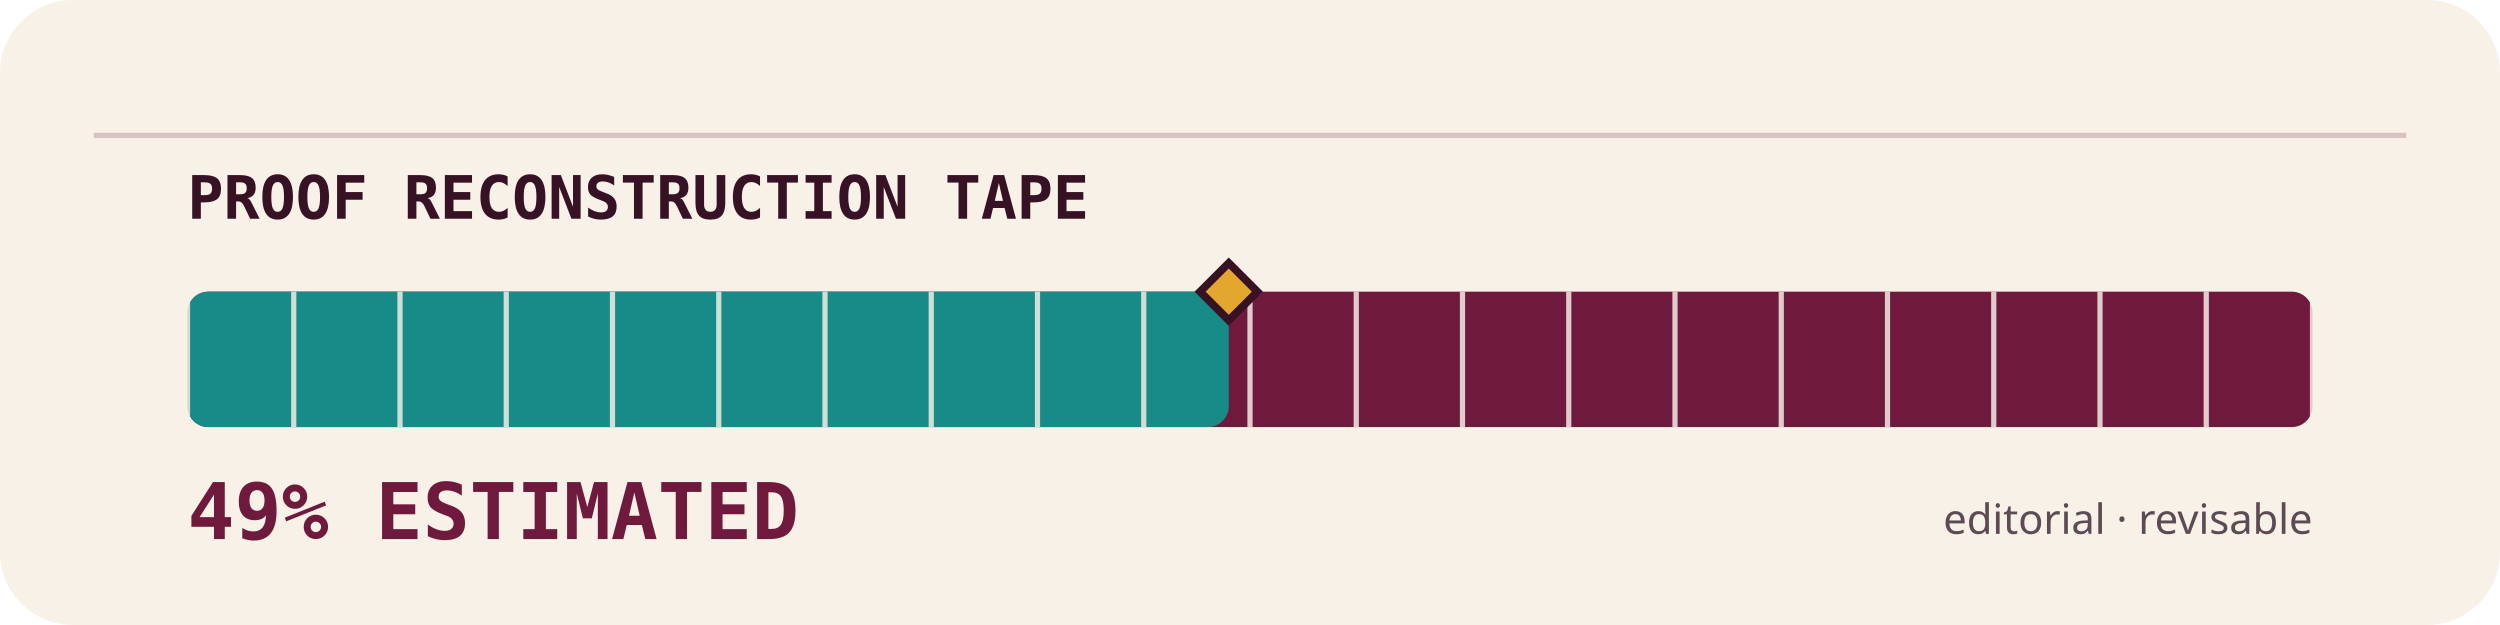
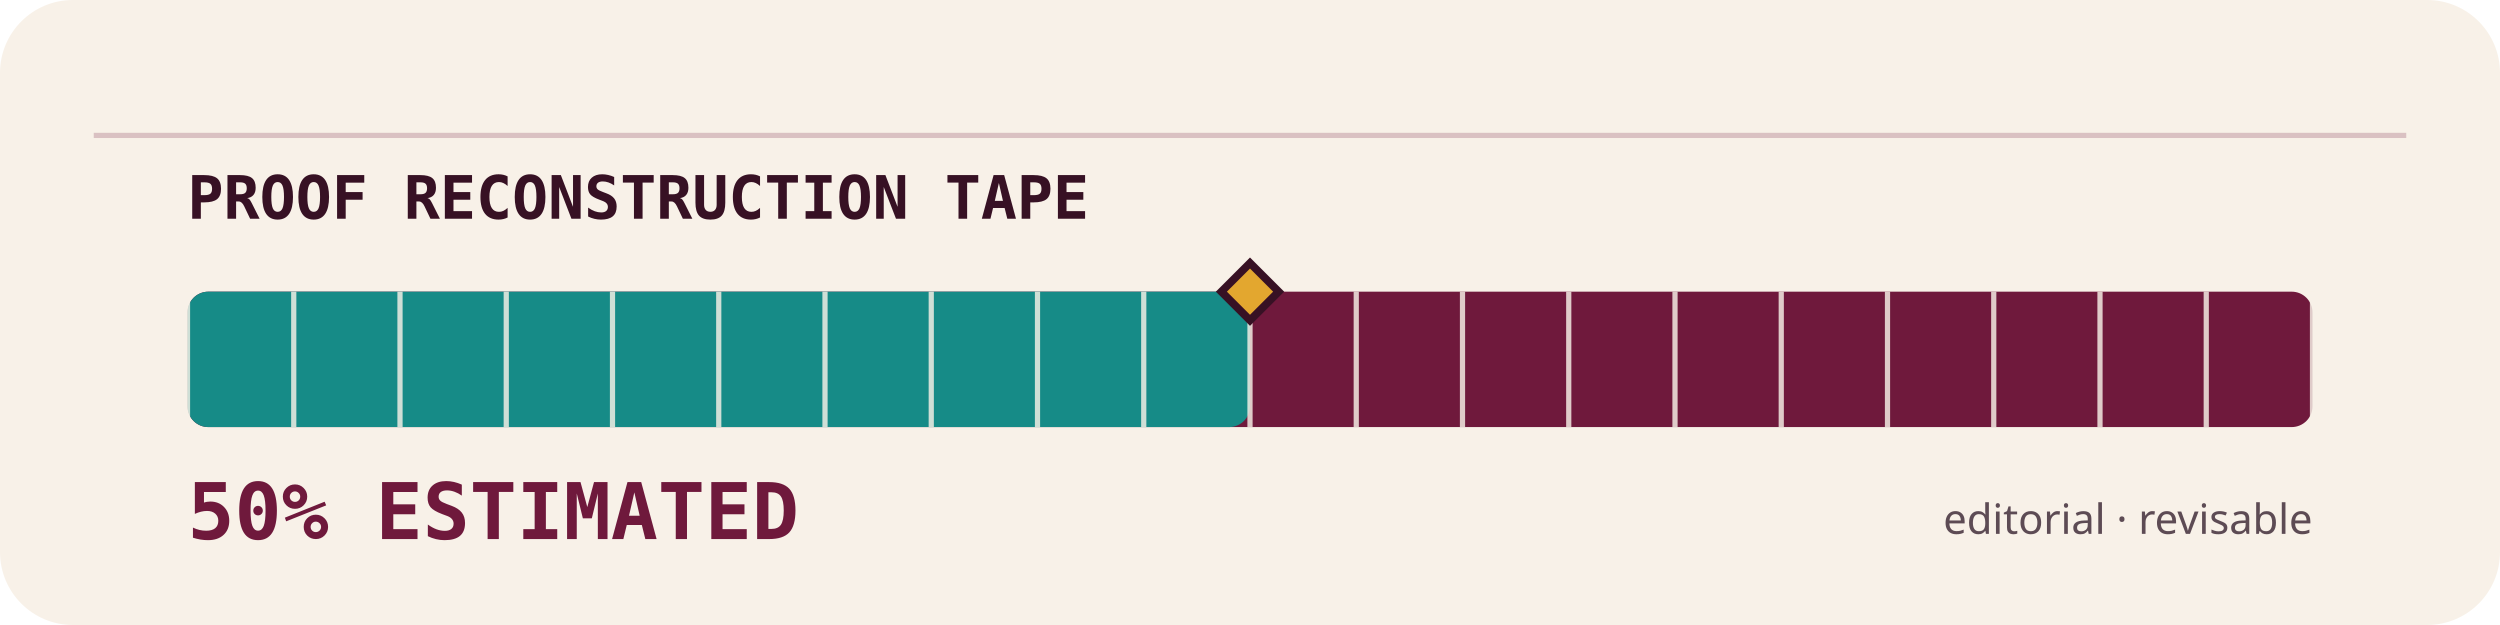
<svg xmlns="http://www.w3.org/2000/svg" viewBox="0 0 960 240" width="960" height="240" role="img" aria-labelledby="proof-progress-title proof-progress-desc">
  <rect width="960" height="240" rx="28" fill="#f8f1e8" />
  <path d="M36 52h888" stroke="#6f193c" stroke-width="2" opacity="0.22" />
  <text x="72" y="84" fill="#371124" font-family="ui-monospace, SFMono-Regular, Menlo, Consolas, monospace" font-size="23" font-weight="700">PROOF RECONSTRUCTION TAPE</text>
  <rect x="72" y="112" width="816" height="52" rx="8" fill="#6f193c" />
-   <rect x="72" y="112" width="399.84" height="52" rx="8" fill="#168b87" />
+   <rect x="72" y="112" width="408" height="52" rx="8" fill="#168b87" />
  <path d="M72 112v52" stroke="#f8f1e8" stroke-width="2" opacity="0.82" />
  <path d="M112.8 112v52" stroke="#f8f1e8" stroke-width="2" opacity="0.82" />
  <path d="M153.6 112v52" stroke="#f8f1e8" stroke-width="2" opacity="0.82" />
  <path d="M194.4 112v52" stroke="#f8f1e8" stroke-width="2" opacity="0.82" />
  <path d="M235.2 112v52" stroke="#f8f1e8" stroke-width="2" opacity="0.82" />
  <path d="M276 112v52" stroke="#f8f1e8" stroke-width="2" opacity="0.82" />
  <path d="M316.8 112v52" stroke="#f8f1e8" stroke-width="2" opacity="0.82" />
  <path d="M357.6 112v52" stroke="#f8f1e8" stroke-width="2" opacity="0.82" />
  <path d="M398.4 112v52" stroke="#f8f1e8" stroke-width="2" opacity="0.82" />
  <path d="M439.2 112v52" stroke="#f8f1e8" stroke-width="2" opacity="0.82" />
  <path d="M480 112v52" stroke="#f8f1e8" stroke-width="2" opacity="0.82" />
  <path d="M520.8 112v52" stroke="#f8f1e8" stroke-width="2" opacity="0.82" />
  <path d="M561.6 112v52" stroke="#f8f1e8" stroke-width="2" opacity="0.82" />
  <path d="M602.4 112v52" stroke="#f8f1e8" stroke-width="2" opacity="0.82" />
  <path d="M643.2 112v52" stroke="#f8f1e8" stroke-width="2" opacity="0.82" />
  <path d="M684 112v52" stroke="#f8f1e8" stroke-width="2" opacity="0.82" />
  <path d="M724.8 112v52" stroke="#f8f1e8" stroke-width="2" opacity="0.82" />
  <path d="M765.6 112v52" stroke="#f8f1e8" stroke-width="2" opacity="0.82" />
  <path d="M806.4 112v52" stroke="#f8f1e8" stroke-width="2" opacity="0.82" />
  <path d="M847.2 112v52" stroke="#f8f1e8" stroke-width="2" opacity="0.82" />
  <path d="M888 112v52" stroke="#f8f1e8" stroke-width="2" opacity="0.82" />
-   <path d="M471.84 101l11 11-11 11-11-11z" fill="#e3a72f" stroke="#371124" stroke-width="3" />
-   <text x="72" y="207" fill="#6f193c" font-family="ui-monospace, SFMono-Regular, Menlo, Consolas, monospace" font-size="30" font-weight="800">49% ESTIMATED</text>
+   <path d="M480 101l11 11-11 11-11-11z" fill="#e3a72f" stroke="#371124" stroke-width="3" />
+   <text x="72" y="207" fill="#6f193c" font-family="ui-monospace, SFMono-Regular, Menlo, Consolas, monospace" font-size="30" font-weight="800">50% ESTIMATED</text>
  <text x="888" y="205" text-anchor="end" fill="#5d4b54" font-family="system-ui, sans-serif" font-size="16">editorial · revisable</text>
</svg>
